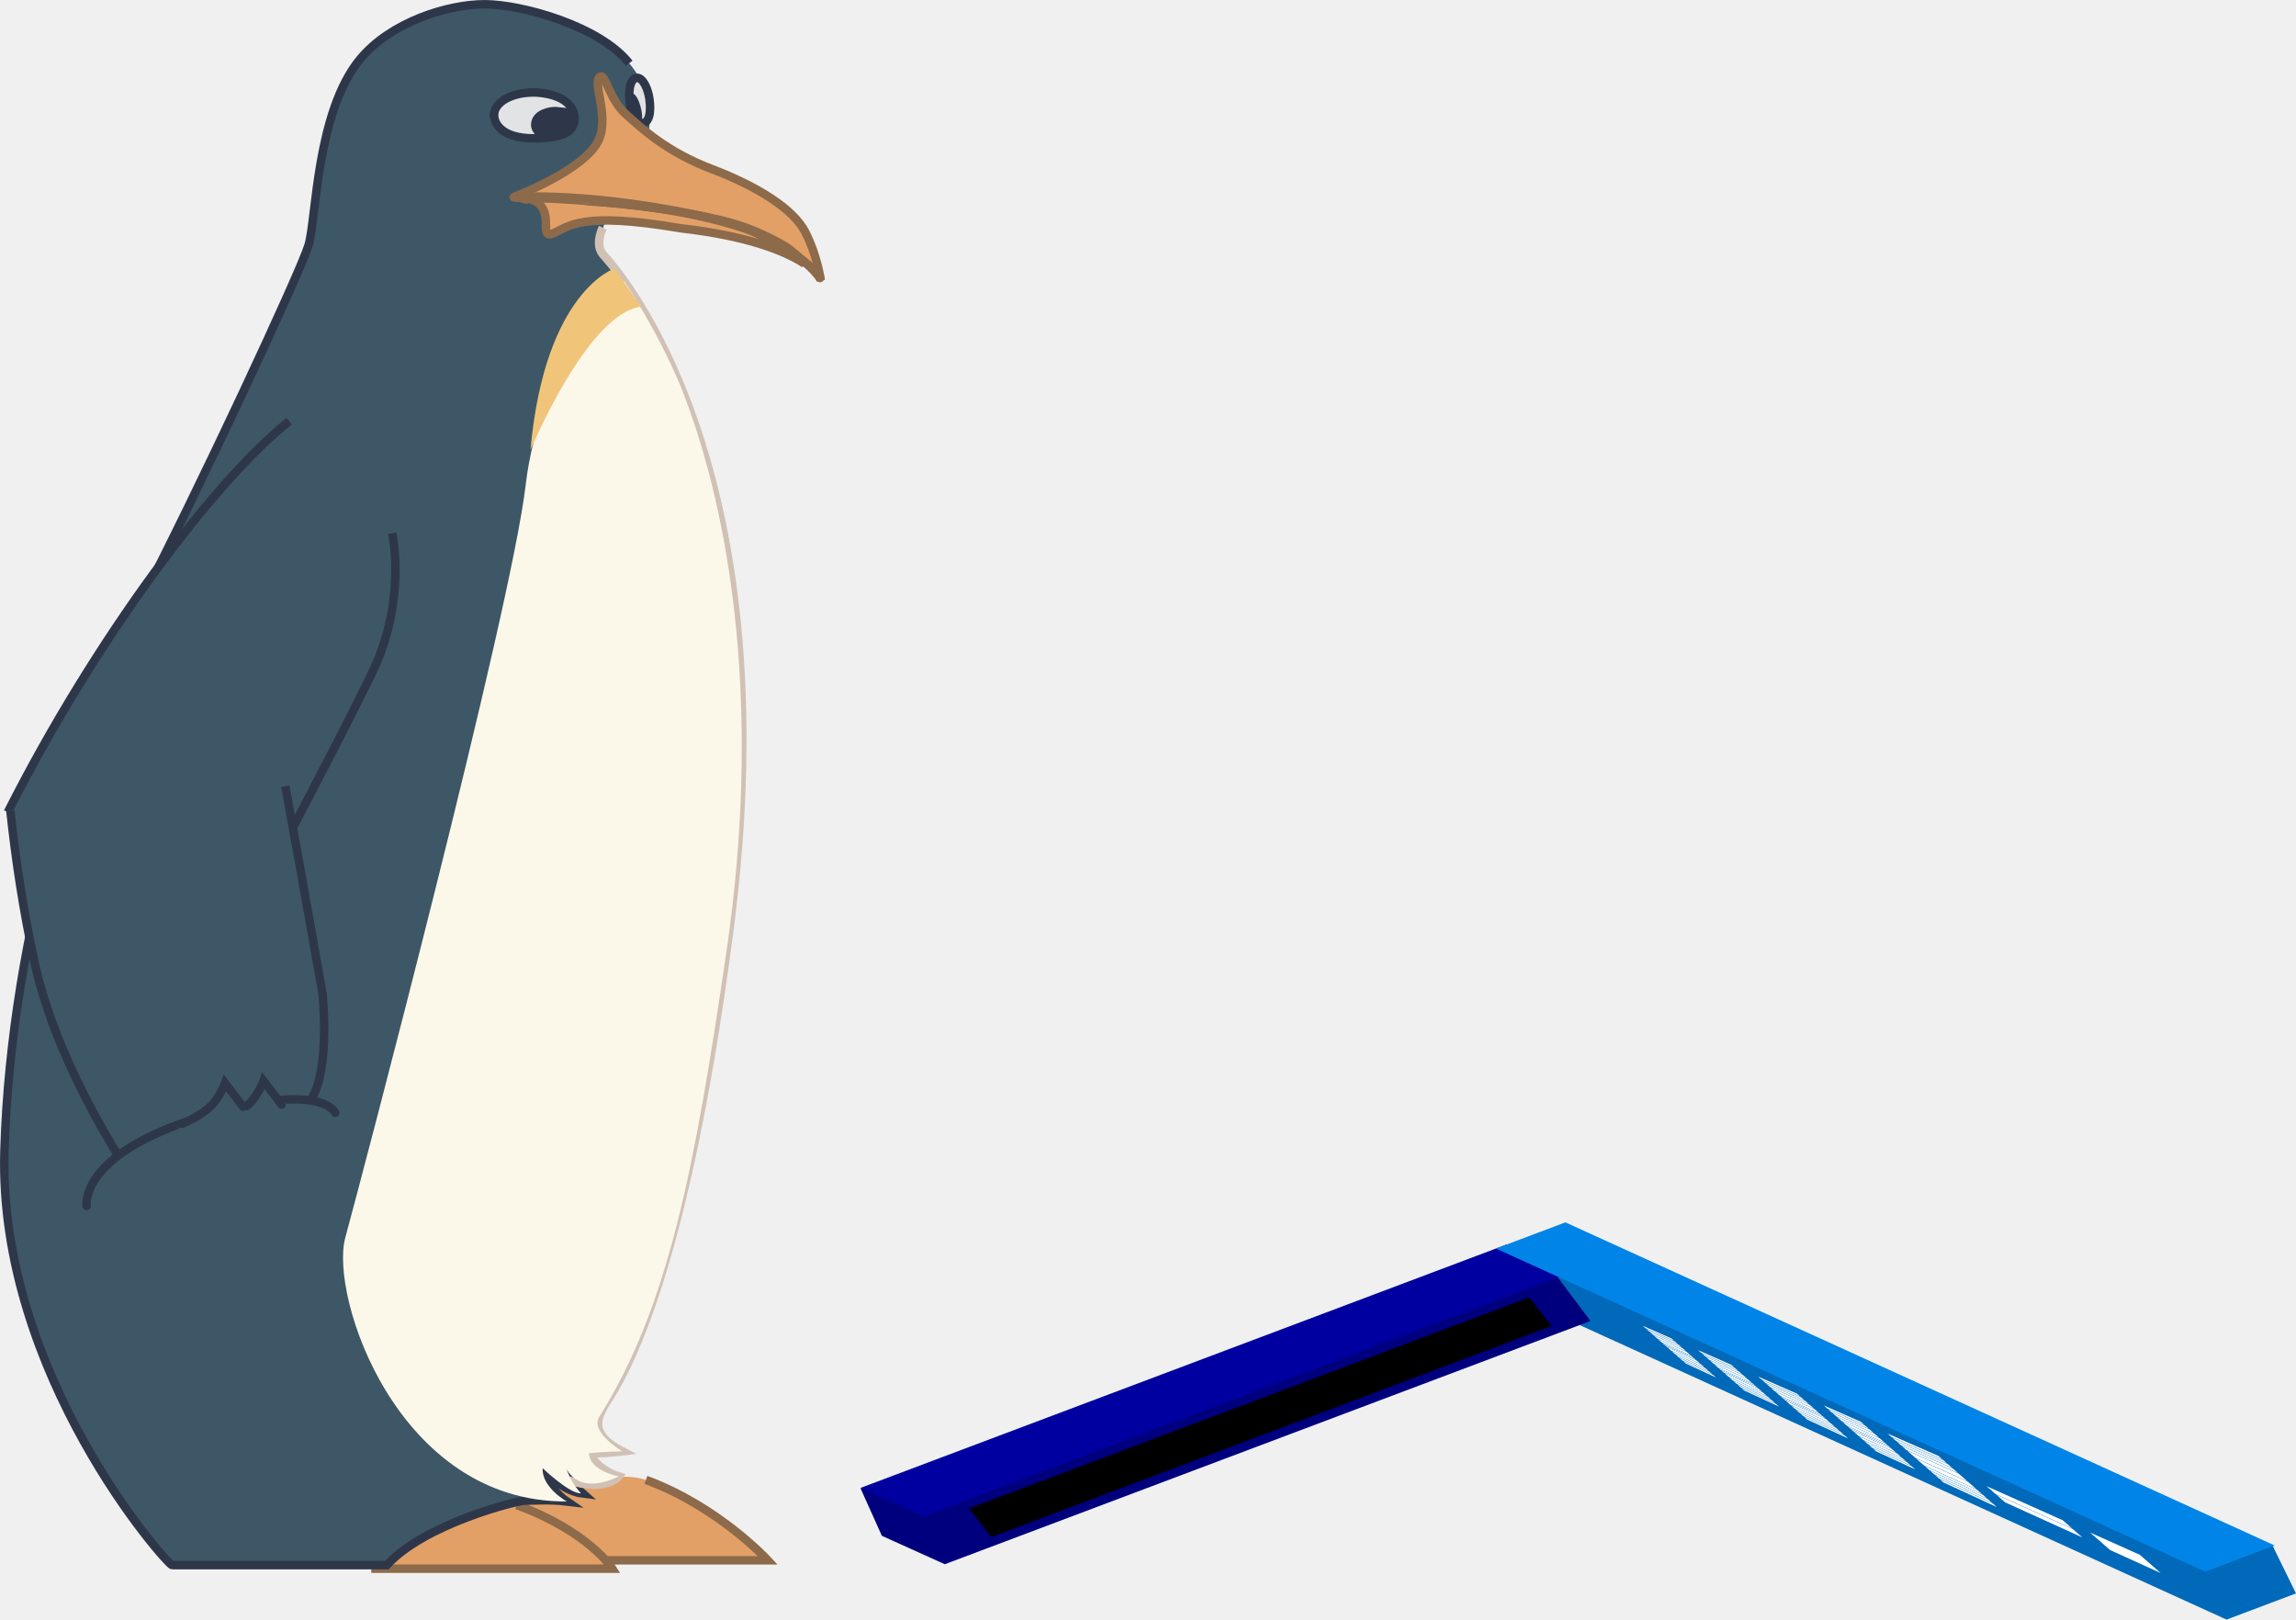
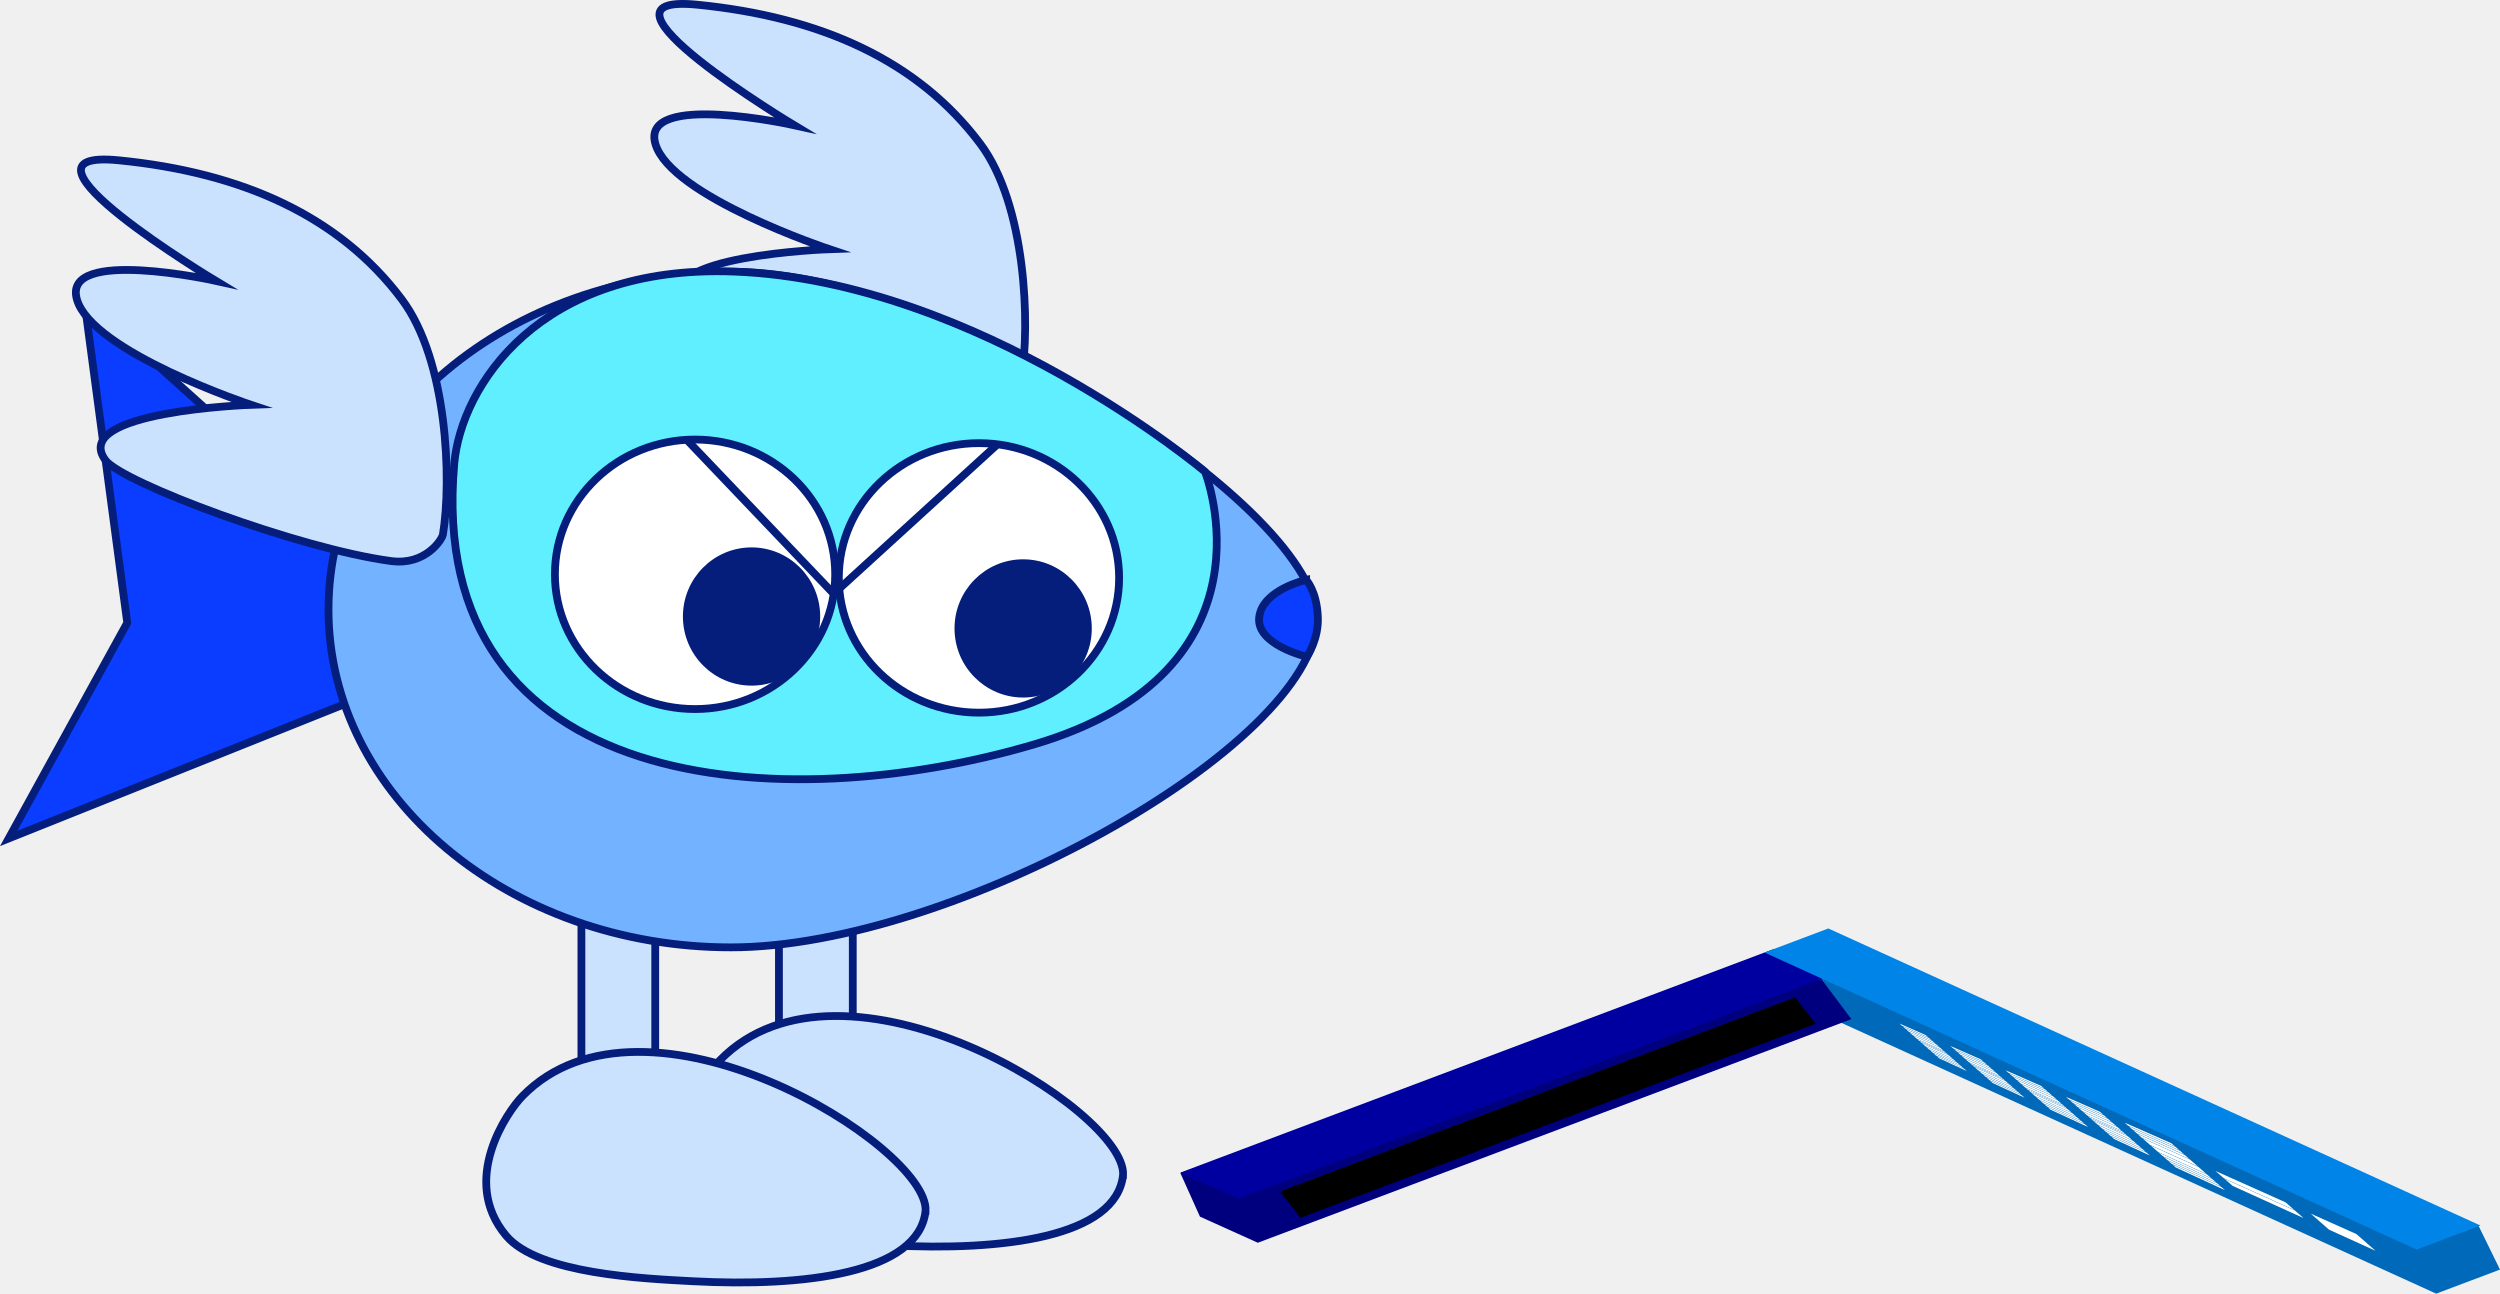
- <svg xmlns="http://www.w3.org/2000/svg" version="1.1" width="135.443" height="95.544" viewBox="0,0,135.443,95.544">
-   <g transform="translate(-218.0574,-133.6041)">
-     <g data-paper-data="{&quot;isPaintingLayer&quot;:true}" stroke-linejoin="miter" stroke-miterlimit="10" stroke-dasharray="" stroke-dashoffset="0" style="mix-blend-mode: normal">
-       <g data-paper-data="{&quot;index&quot;:null}" stroke-width="0.5" stroke-linecap="butt">
-         <path d="M243.263,225.58c3.93,-6.624 9.541,-4.651 9.541,-4.651c5.87,1.571 9.56,4.651 9.56,4.651h-19.1" fill="#e3a066" fill-rule="nonzero" stroke="none" />
-         <path d="M252.462,220.836c5.87,1.571 9.901,4.744 9.901,4.744h-19.459" fill="none" fill-rule="evenodd" stroke="#8d6a4a" />
+ <svg xmlns="http://www.w3.org/2000/svg" version="1.1" width="160.418" height="83.009" viewBox="0,0,160.418,83.009">
+   <g transform="translate(-593.0823,-146.1387)">
+     <g stroke-miterlimit="10">
+       <path d="M753.5,227.604l-4.097,1.544l-44.566,-20.29l4.097,-1.544l43.191,17.484z" fill="#0069b9" stroke="none" stroke-width="0" stroke-linecap="butt" />
+       <path d="M711.88,211.533l-38.087,14.349l-3.713,-1.675l-1.26,-2.804l40.584,-13.172z" fill="#00007e" stroke="none" stroke-width="0" stroke-linecap="butt" />
+       <path d="M710.624,208.705l-38.087,14.349l-3.713,-1.675l38.087,-14.349z" fill="#0000a1" stroke="none" stroke-width="0" stroke-linecap="butt" />
+       <path d="M752.244,224.776l-4.097,1.544l-41.843,-19.061l4.097,-1.544z" fill="#0084e7" stroke="none" stroke-width="0" stroke-linecap="butt" />
+       <path d="M709.584,211.829l-33.049,12.451l-1.32,-1.689l33.049,-12.451z" fill="#000000" stroke="none" stroke-width="0" stroke-linecap="butt" />
+       <g fill="#ffffff" stroke="none" stroke-width="1" stroke-linecap="butt">
+         <path d="M721.617,215.368l0.134,0.117l-2.007,-0.908l-0.128,-0.112z" />
+         <path d="M722.295,215.962l-2.026,-0.925l-0.218,-0.191l2.016,0.916z" />
+         <path d="M715.38,212.181l1.704,0.756l0.193,0.169l-1.712,-0.763z" />
+         <path d="M721.168,214.975l0.248,0.217l-1.995,-0.897l-0.238,-0.208z" />
+         <path d="M721.449,215.221l0.136,0.119l-2.001,-0.902l-0.13,-0.114z" />
+         <path d="M727.709,218.325l2.258,1.026l0.267,0.234l-2.269,-1.035z" />
+         <path d="M720.647,214.518l0.209,0.183l-1.975,-0.88l-0.2,-0.175z" />
+         <path d="M720.894,214.735l0.239,0.21l-1.985,-0.889l-0.23,-0.201z" />
+         <path d="M722.032,215.732l-2.016,-0.916l-0.239,-0.209l2.007,0.908z" />
+         <path d="M727.216,217.894l2.241,1.011l0.157,0.138l-2.247,-1.016z" />
+         <path d="M717.572,213.365l0.23,0.201l-1.729,-0.778l-0.221,-0.194z" />
+         <path d="M729.267,218.738l0.158,0.138l-2.241,-1.011l-0.151,-0.133z" />
+         <path d="M717.834,213.595l0.125,0.11l-1.734,-0.782l-0.12,-0.106z" />
+         <path d="M716.869,213.486l-0.202,-0.177l1.747,0.794l0.21,0.184z" />
+         <path d="M722.58,216.212l0.193,0.169l-2.043,-0.939l-0.184,-0.161z" />
+         <path d="M717.315,213.14l0.222,0.194l-1.72,-0.77l-0.213,-0.187z" />
+         <path d="M729.647,219.071l0.285,0.25l-2.258,-1.026l-0.275,-0.241z" />
+         <path d="M717.089,213.679l-0.182,-0.159l1.755,0.801l0.19,0.166z" />
+         <path d="M725.113,216.741l0.267,0.234l-2.346,-1.055l-0.256,-0.224z" />
+         <path d="M724.819,216.484l0.259,0.227l-2.334,-1.045l-0.247,-0.217z" />
+         <path d="M715.337,212.144l-0.167,-0.146l1.697,0.75l0.174,0.152z" />
+         <path d="M724.555,216.252l0.226,0.198l-2.322,-1.035l-0.216,-0.189z" />
+         <path d="M728.275,218.821l2.279,1.044l0.225,0.198l-2.288,-1.052z" />
+         <path d="M718.894,214.524l0.177,0.156l-1.77,-0.814l-0.17,-0.149z" />
+         <path d="M726.624,218.065l0.209,0.183l-2.402,-1.104l-0.199,-0.175z" />
+         <path d="M718.637,213.608l-0.18,-0.158l1.958,0.865l0.189,0.165z" />
+         <path d="M722.538,216.175l-2.035,-0.932l-0.197,-0.172l2.026,0.925z" />
+         <path d="M728.003,218.583l2.269,1.035l0.239,0.21l-2.279,-1.044z" />
+         <path d="M725.413,217.004l0.147,0.129l-2.352,-1.061l-0.14,-0.123z" />
+         <path d="M726.581,218.028l-2.392,-1.096l-0.212,-0.186l2.382,1.087z" />
+         <path d="M725.593,217.161l0.146,0.128l-2.359,-1.067l-0.139,-0.122z" />
+         <path d="M726.073,217.582l0.248,0.217l-2.382,-1.087l-0.236,-0.207z" />
+         <path d="M726.038,217.552l-2.37,-1.077l-0.256,-0.224l2.359,1.067z" />
+         <path d="M717.992,213.733l0.123,0.108l-1.739,-0.786l-0.118,-0.104z" />
+         <path d="M730.826,220.104l0.208,0.182l-2.296,-1.059l-0.199,-0.175z" />
+         <path d="M731.601,220.094l3.103,1.41l0.29,0.254l-3.118,-1.423z" />
+         <path d="M721.957,214.976l-0.184,-0.161l2.293,1.009l0.193,0.169z" />
+         <path d="M726.724,217.462l2.223,0.995l0.287,0.251l-2.234,-1.005z" />
+         <path d="M729.629,218.366l-0.214,-0.188l3.002,1.321l0.226,0.198z" />
+         <path d="M734.158,221.025l0.498,0.436l0.014,0.012l-3.103,-1.409l-0.488,-0.427z" />
+         <path d="M726.88,218.289l0.193,0.169l-2.411,-1.112l-0.184,-0.162z" />
+         <path d="M725.849,216.695l-0.199,-0.175l2.185,0.961l0.208,0.182z" />
+         <path d="M719.119,214.72l0.165,0.144l-1.777,-0.82l-0.158,-0.139z" />
+         <path d="M733.612,220.546l0.514,0.45l-3.079,-1.389l-0.49,-0.429z" />
+         <path d="M722.82,216.422l0.178,0.156l-2.051,-0.946l-0.171,-0.15z" />
+         <path d="M732.691,219.739l0.24,0.211l-3.026,-1.343l-0.228,-0.2z" />
+         <path d="M718.409,213.408l-0.17,-0.149l1.951,0.859l0.178,0.156z" />
+         <path d="M716.82,212.706l-1.697,-0.75l-0.157,-0.138l1.69,0.744z" />
+         <path d="M726.423,217.198l2.212,0.986l0.277,0.243l-2.223,-0.995z" />
+         <path d="M726.108,216.923l-0.212,-0.186l2.193,0.969l0.221,0.194z" />
+         <path d="M731.914,220.368l3.118,1.423l0.26,0.227l-3.131,-1.434z" />
+         <path d="M729.947,218.644l3.026,1.343l0.264,0.231l-3.04,-1.355z" />
+         <path d="M722.2,215.189l-0.195,-0.171l2.302,1.017l0.205,0.18z" />
+         <path d="M718.379,214.072l-1.747,-0.794l-0.014,-0.012l-0.209,-0.183l1.739,0.786z" />
+         <path d="M730.236,218.898l3.04,1.355l0.3,0.263l-3.055,-1.368z" />
+         <path d="M726.151,216.96l2.202,0.977l0.243,0.213l-2.212,-0.986z" />
+         <path d="M732.482,220.865l3.144,1.446l0.226,0.198l-3.156,-1.456z" />
+         <path d="M732.203,220.62l3.131,1.434l0.245,0.215l-3.144,-1.446z" />
+         <path d="M740.338,223.812l0.559,0.49l-4.554,-2.069c-0.005,-0.004 -0.009,-0.008 -0.014,-0.012c-0.192,-0.169 -0.363,-0.318 -0.512,-0.448z" />
+         <path d="M741.354,224.013l2.933,1.313l1.214,1.062l0.014,0.012l-2.983,-1.355z" />
+         <path d="M735.246,221.278l4.497,2.013l0.562,0.493l-4.522,-2.039c-0.247,-0.216 -0.429,-0.373 -0.538,-0.466z" />
      </g>
-       <g data-paper-data="{&quot;index&quot;:null}" stroke-width="0.5" stroke-linecap="butt">
-         <path d="M249.389,225.651c2.938,-6.624 7.02,-4.651 7.02,-4.651c4.276,1.571 6.943,4.651 6.943,4.651h-13.962" fill="#e3a066" fill-rule="nonzero" stroke="none" />
-         <path d="M256.16,220.906c4.276,1.571 7.191,4.744 7.191,4.744h-14.225" fill="none" fill-rule="evenodd" stroke="#8d6a4a" />
-       </g>
-       <g data-paper-data="{&quot;index&quot;:null}" stroke-width="0.5" stroke-linecap="butt">
-         <path d="M257.141,171.907c-1.421,5.882 -6.815,16.659 -13.334,25.156c-6.519,8.496 -19.891,14.147 -20.304,13.367c-0.413,-0.779 0.293,-1.668 1.916,-4.584c1.623,-2.916 2.266,-7.085 2.246,-9.196c-0.02,-2.111 2.233,-5.763 2.233,-5.763c0,0 13.204,-18.613 15.177,-20.935c2.54,-2.99 5.489,-3.047 5.489,-3.047" fill="#3e5766" fill-rule="nonzero" stroke="none" />
-         <path d="M257.141,171.907c-1.421,5.882 -6.815,16.659 -13.334,25.156c-6.519,8.496 -19.891,14.147 -20.304,13.367c-0.413,-0.779 0.293,-1.668 1.916,-4.584c1.623,-2.916 2.266,-7.085 2.246,-9.196c-0.02,-2.111 2.233,-5.763 2.233,-5.763c0,0 13.204,-18.613 15.177,-20.935c2.54,-2.99 5.489,-3.047 5.489,-3.047" fill="none" fill-rule="evenodd" stroke="#2e374a" />
-       </g>
-       <g data-paper-data="{&quot;index&quot;:null}" stroke-width="0.5" stroke-linecap="butt">
-         <path d="M240.223,226.146c3.221,-3.164 8.319,-3.754 8.319,-3.754c4.276,1.571 5.643,3.754 5.643,3.754h-13.962" fill="#e3a066" fill-rule="nonzero" stroke="none" />
-         <path d="M248.541,222.392c4.276,1.571 5.643,3.754 5.643,3.754h-14.225" fill="none" fill-rule="evenodd" stroke="#8d6a4a" />
-       </g>
-       <path d="M255.171,137.335c0.22,0.259 0.405,0.521 0.559,0.786c0.066,0.298 0.196,0.57 0.376,0.802c1.231,3.416 -1.973,6.892 -1.973,6.892c0,0 -1.572,2.816 0.187,3.625c-0.725,13.473 -2.933,41.428 -2.959,41.898c-0.038,0.675 -0.057,28.183 0.06,28.711c0.195,0.874 1.02,1.667 1.02,1.667c-1.354,-0.169 -2.371,-1.498 -2.371,-1.498c0.27,1.181 1.423,1.962 1.423,1.962c-1.021,-0.124 -2.054,-0.046 -2.516,-0.043c-0.42,0.002 -5.865,1.35 -8.099,3.797h-12.672c-0.252,0 -10.285,-11.222 -9.884,-24.47c0.401,-13.248 4.733,-26.011 7.818,-31.929c3.582,-6.873 9.657,-19.915 10.121,-21.465c0.464,-1.55 0.451,-7.855 3.049,-10.988c1.805,-2.177 5.158,-3.227 7.341,-3.227c2.182,0 6.719,1.354 8.523,3.481z" data-paper-data="{&quot;index&quot;:null}" fill="#3e5766" fill-rule="nonzero" stroke="none" stroke-width="0.5" stroke-linecap="butt" />
-       <path d="M250.138,145.426c0,0 -0.456,-0.667 0.03,-1.085c0.641,-0.551 3.48,-1.933 3.48,-1.933c0,0 2.352,0.416 3.568,0.809c1.204,0.39 3.691,1.54 3.691,1.54l3.959,3.849c0,0 -3.39,-1.445 -5.988,-2.006c-2.264,-0.489 -8.739,-1.174 -8.739,-1.174z" fill="#d2945d" fill-rule="nonzero" stroke="none" stroke-width="NaN" stroke-linecap="butt" />
-       <path d="M251.421,220.049c0.139,0.888 1.019,1.667 1.019,1.667c-1.354,-0.169 -2.371,-1.498 -2.371,-1.498c0.27,1.181 1.423,1.962 1.423,1.962c-1.021,-0.124 -2.054,-0.046 -2.515,-0.043c-0.42,0.002 -5.866,1.35 -8.1,3.797h-12.672c-0.252,0 -10.286,-11.222 -9.885,-24.47c0.402,-13.248 4.733,-26.011 7.818,-31.929c3.583,-6.873 9.657,-19.915 10.121,-21.465c0.464,-1.55 0.451,-7.855 3.049,-10.988c1.805,-2.177 5.159,-3.227 7.341,-3.227c2.182,0 6.8,1.287 8.524,3.481" data-paper-data="{&quot;index&quot;:null}" fill="none" fill-rule="evenodd" stroke="#2e374a" stroke-width="0.5" stroke-linecap="butt" />
-       <g data-paper-data="{&quot;index&quot;:null}" stroke-width="0.5" stroke-linecap="butt">
-         <path d="M253.614,147.038c0,0 -0.508,0.993 0.037,1.603c0.678,0.759 11.03,12.037 7.441,39.743c-2.941,22.698 -6.962,27.307 -7.438,28.24c-0.317,0.621 -0.861,1.588 1.107,2.6c0,0 -1.258,0.156 -1.959,0.103c0,0 0.422,0.951 1.751,1.374c0,0 -0.722,0.914 -2.95,0.239" fill="none" fill-rule="evenodd" stroke="#d1c1b5" />
-         <g fill-rule="nonzero" stroke="none">
-           <path d="M254.864,150.172c0,0 1.951,2.863 3.367,6.275c3.091,7.805 4.712,19.386 2.687,33.247c-1.868,12.784 -3.416,20.988 -7.513,27.495c-0.562,0.892 1.357,2.037 1.357,2.037c-0.839,0 -1.959,0.103 -1.959,0.103c0.025,1.055 1.751,1.374 1.751,1.374c-2.479,1.182 -3.099,-0.494 -3.099,-0.494c0.344,0.981 0.878,1.489 0.878,1.489c-0.674,0.042 -2.264,-1.48 -2.264,-1.48c-0.063,1.139 1.423,1.962 1.423,1.962c-9.98,0.065 -14.013,-12.109 -13.065,-15.568c0.948,-3.459 9.776,-36.959 10.638,-44.384c0.861,-7.426 5.801,-12.056 5.801,-12.056" fill="#fbf8ea" />
-           <path d="M249.351,160.124c0.857,-9.372 4.968,-10.684 4.968,-10.684l1.547,2.259c-3.2,0.412 -6.526,8.538 -6.515,8.425" fill="#f0c579" />
+       <path d="M655.98,155.359c2.947,3.925 3.211,11.617 2.642,15.089c-0.054,0.332 -1.128,2 -3.32,1.708c-5.916,-0.787 -17.282,-5.039 -18.342,-6.481c-2.31,-3.145 9.348,-3.546 9.348,-3.546c0,0 -10.217,-3.392 -11.175,-6.77c-0.959,-3.378 8.919,-1.182 8.919,-1.182c0,0 -14.194,-8.526 -6.232,-7.737c7.962,0.789 14.169,3.605 18.16,8.919z" fill="#cbe2ff" stroke="#051d7b" stroke-width="0.5" stroke-linecap="round" />
+       <path d="M616.698,190.716l-23.06,9.224l7.61,-13.836l-2.767,-20.754l18.448,16.603z" fill="#0a3dff" stroke="#051d7b" stroke-width="0.5" stroke-linecap="round" />
+       <g fill="#cbe2ff" stroke="#051d7b" stroke-width="0.5" stroke-linecap="butt">
+         <path d="M643.065,215.932v-17.027h4.737v17.027z" />
+         <g>
+           <path d="M665.148,221.523c-0.422,4.024 -7.799,4.907 -14.959,4.523c-3.132,-0.168 -9.886,-0.459 -11.955,-2.919c-2.994,-3.558 0.085,-7.972 1.038,-8.95c7.865,-8.074 26.046,3.18 25.877,7.346z" />
        </g>
      </g>
-       <path d="M256.323,139.192c0.121,0.576 0.151,1.506 -0.311,1.624c-0.541,0.139 -0.693,-0.525 -0.779,-0.99c-0.071,-0.384 -0.171,-1.372 0.275,-1.647c0.345,-0.153 0.68,0.372 0.815,1.013" fill="#e2e3e4" fill-rule="nonzero" stroke="none" stroke-width="1" stroke-linecap="butt" />
-       <path d="M255.914,140.83c-0.019,0.051 -0.218,0.01 -0.218,0.01c0,0 -0.272,-0.156 -0.426,-0.593c-0.153,-0.437 -0.072,-0.877 -0.072,-0.877c0,0 0.015,-0.228 0.093,-0.267c0.078,-0.039 0.335,0.062 0.529,0.704c0.195,0.644 0.092,1.022 0.092,1.022" fill="#2e374a" fill-rule="nonzero" stroke="none" stroke-width="1" stroke-linecap="butt" />
-       <path d="M256.019,140.858c-0.541,0.139 -0.693,-0.525 -0.779,-0.99c-0.071,-0.384 -0.171,-1.372 0.275,-1.647c0.345,-0.153 0.68,0.372 0.815,1.013c0.121,0.576 0.151,1.506 -0.311,1.624z" fill="none" fill-rule="evenodd" stroke="#2e374a" stroke-width="0.5" stroke-linecap="butt" />
-       <path d="M247.217,140.215c0.102,-0.66 1.077,-1.257 2.544,-1.194c1.947,0.157 2.215,1.147 2.194,1.539c-0.026,0.476 -0.181,1.163 -2.415,1.163c-1.909,0 -2.414,-0.915 -2.322,-1.508" fill="#e2e3e4" fill-rule="nonzero" stroke="none" stroke-width="1" stroke-linecap="butt" />
-       <path d="M249.977,141.814c0,0 -0.75,-0.369 -0.566,-1.072c0.185,-0.7 1.108,-0.855 1.453,-0.83c0.344,0.024 0.743,0.083 0.743,0.083c0,0 0.592,0.611 0.384,1.092c-0.207,0.481 -1.143,0.695 -1.143,0.695c0,0 -0.75,0.082 -0.871,0.032" fill="#2e374a" fill-rule="nonzero" stroke="none" stroke-width="1" stroke-linecap="butt" />
-       <path d="M247.215,140.258c0.102,-0.66 1.077,-1.257 2.544,-1.194c1.947,0.157 2.215,1.147 2.194,1.539c-0.026,0.476 -0.181,1.163 -2.415,1.163c-1.909,0 -2.414,-0.915 -2.322,-1.508z" fill="none" fill-rule="evenodd" stroke="#2e374a" stroke-width="0.5" stroke-linecap="butt" />
-       <path d="M256.781,143.398c0,0 2.898,0.24 4.676,1.772c1.4,1.206 3.973,3.919 3.973,3.919" data-paper-data="{&quot;index&quot;:null}" fill="none" fill-rule="nonzero" stroke="#8d6a4a" stroke-width="0.5" stroke-linecap="round" />
-       <g data-paper-data="{&quot;index&quot;:null}" stroke-width="0.5" stroke-linecap="butt">
-         <path d="M250.66,147.384c-0.945,0.406 0.419,-1.766 -1.642,-2.111c1.459,0.037 2.904,0.128 4.348,0.135c0.15,0.001 0.343,-0.017 0.554,-0.041c0.086,0.005 0.172,0.003 0.256,-0.005c0.36,0.003 0.729,-0.023 1.107,0.055c0.305,0.063 3.169,0.601 4.057,0.86c1.835,0.536 4.098,1.06 5.647,2.417c0.164,0.143 0.336,0.292 0.506,0.449c-1.18,-0.753 -3.346,-1.624 -7.282,-2.073c-5.925,-1.008 -6.56,-0.113 -7.552,0.314z" fill="#e3a066" fill-rule="nonzero" stroke="none" />
-         <path d="M251.412,145.403c0.155,-0.007 0.332,-0.015 0.528,-0.025c0.476,0.015 0.951,0.027 1.426,0.029c0.05,0 0.106,-0.002 0.165,-0.005c1.278,0.1 2.868,0.271 4.495,0.563c0.541,0.116 1.029,0.227 1.314,0.311c1.835,0.536 4.098,1.06 5.647,2.417c0.087,0.077 0.177,0.155 0.268,0.235c-0.27,-0.162 -0.575,-0.332 -0.9,-0.538c-0.343,-0.194 -0.723,-0.384 -1.134,-0.567c-0.414,-0.175 -0.854,-0.349 -1.317,-0.505c-0.927,-0.313 -1.936,-0.575 -2.955,-0.789c-2.038,-0.429 -4.111,-0.652 -5.665,-0.767c-0.39,-0.011 -0.745,-0.061 -1.06,-0.111c-0.315,-0.041 -0.591,-0.075 -0.817,-0.104c-0.227,-0.027 -0.406,-0.048 -0.528,-0.062c-0.12,-0.014 -0.187,-0.015 -0.187,-0.015z" fill="#8d6a4a" fill-rule="nonzero" stroke="none" />
-         <path d="M259.477,146.302c3.508,0.635 6.016,2.841 6.016,2.841c-1.18,-0.753 -3.346,-1.624 -7.282,-2.073c-5.925,-1.008 -6.56,-0.113 -7.552,0.314c-0.945,0.406 0.419,-1.766 -1.642,-2.111c0,0 4.954,0.032 10.459,1.029z" fill="none" fill-rule="evenodd" stroke="#8d6a4a" />
+       <g fill="#cbe2ff" stroke="#051d7b" stroke-width="0.5" stroke-linecap="butt">
+         <path d="M630.39,218.237v-17.027h4.737v17.027z" />
+         <g>
+           <path d="M652.474,223.828c-0.422,4.024 -7.799,4.907 -14.959,4.523c-3.132,-0.168 -9.886,-0.459 -11.955,-2.919c-2.994,-3.558 0.085,-7.972 1.038,-8.95c7.865,-8.074 26.046,3.18 25.877,7.346z" />
+         </g>
      </g>
-       <g data-paper-data="{&quot;index&quot;:null}" stroke-width="0.5">
-         <path d="M251.167,143.887c0.786,-0.537 2.241,-2.097 2.241,-2.097c0.582,-1.423 -0.433,-3.343 0.047,-3.66c0.32,-0.212 0.538,1.32 1.495,2.182c1.024,0.923 2.451,2.254 5.097,3.262c2.646,1.008 4.812,2.333 5.525,3.738c0.713,1.406 0.904,2.83 0.904,2.83c0,0 -0.158,-0.546 -1.126,-1.204c-0.378,-0.394 -0.905,-0.717 -1.484,-0.986c-0.562,-0.46 -1.568,-0.722 -2.103,-0.944c-2.037,-0.844 -4.306,-1.002 -6.476,-1.434c-0.131,-0.026 -0.268,-0.031 -0.406,-0.027c-0.223,-0.046 -0.457,-0.012 -0.692,0.038c-0.112,-0 -0.222,-0.008 -0.328,-0.03l-0.006,-0.007c-0.085,0.003 -0.189,0.01 -0.307,0.022c-0.271,-0.047 -0.544,-0.026 -0.803,0.052c-1.37,-0.26 -2.32,-0.346 -3.617,-0.246c-0.198,-0.074 -0.447,-0.123 -0.76,-0.137c0,0 1.916,-0.747 2.799,-1.35z" fill="#e3a066" fill-rule="nonzero" stroke="none" stroke-linecap="butt" />
-         <path d="M265.174,148.769c-0.358,-0.319 -0.814,-0.588 -1.308,-0.816c-0.562,-0.46 -1.568,-0.722 -2.103,-0.944c-2.037,-0.844 -4.306,-1.002 -6.476,-1.434c-0.131,-0.026 -0.268,-0.031 -0.406,-0.027c-0.223,-0.046 -0.457,-0.012 -0.692,0.038c-0.112,-0 -0.222,-0.008 -0.328,-0.03l-0.006,-0.007c-0.085,0.003 -0.189,0.01 -0.307,0.022c-0.271,-0.047 -0.544,-0.026 -0.803,0.052c-0.65,-0.123 -1.205,-0.208 -1.748,-0.251l0.117,-0.013c0.232,-0.014 0.515,-0.032 0.839,-0.052c0.162,-0.008 0.335,-0.016 0.516,-0.024c0.182,-0.006 0.369,0.021 0.566,0.027c1.577,0.089 3.673,0.274 5.731,0.667c1.029,0.195 2.048,0.441 2.983,0.739c0.468,0.149 0.913,0.316 1.331,0.486c0.415,0.178 0.8,0.365 1.147,0.557c0.167,0.107 0.342,0.185 0.487,0.297c0.141,0.117 0.275,0.229 0.4,0.333c0.238,0.228 0.443,0.426 0.59,0.615c0.159,0.174 0.253,0.341 0.324,0.447c0.069,0.107 0.106,0.164 0.106,0.164c0,0 -0.046,-0.048 -0.133,-0.138c-0.086,-0.09 -0.208,-0.225 -0.387,-0.367c-0.119,-0.111 -0.27,-0.221 -0.44,-0.339z" fill="#8d6a4a" fill-rule="nonzero" stroke="none" stroke-linecap="butt" />
-         <path d="M249.127,145.375c-0.198,-0.074 -0.447,-0.123 -0.76,-0.137c-0.089,-0.004 4.279,-1.586 5.04,-3.447c0.582,-1.423 -0.433,-3.343 0.047,-3.66c0.32,-0.212 0.538,1.32 1.495,2.182c1.024,0.923 2.451,2.254 5.097,3.262c2.646,1.008 4.812,2.333 5.525,3.738c0.713,1.406 0.904,2.83 0.904,2.83c0,0 -0.158,-0.546 -1.126,-1.204" fill="none" fill-rule="evenodd" stroke="#8d6a4a" stroke-linecap="butt" />
-         <path d="M249.127,145.375c-0.198,-0.074 -0.447,-0.123 -0.76,-0.137c0,0 4.589,-0.397 12.155,1.341c4.167,0.957 5.91,3.428 5.91,3.428" fill="none" fill-rule="nonzero" stroke="#8d6a4a" stroke-linecap="round" />
+       <path d="M639.988,163.576c14.264,0 37.78,15.248 37.588,22.368c-0.218,8.052 -23.324,20.984 -37.588,20.984c-14.264,0 -25.827,-9.705 -25.827,-21.676c0,-11.971 11.563,-21.676 25.827,-21.676z" fill="#73b2ff" stroke="#051d7b" stroke-width="0.5" stroke-linecap="butt" />
+       <path d="M676.893,183.349c0,0 0.682,0.705 0.751,2.372c0.068,1.434 -0.702,2.561 -0.702,2.561c0,0 -3.267,-0.765 -3.061,-2.537c0.206,-1.771 3.012,-2.397 3.012,-2.397z" fill="#0a3dff" stroke="#051d7b" stroke-width="0.5" stroke-linecap="round" />
+       <path d="M618.862,165.344c2.947,3.925 3.211,11.617 2.642,15.089c-0.054,0.332 -1.128,2 -3.32,1.708c-5.916,-0.787 -17.282,-5.039 -18.342,-6.481c-2.31,-3.145 9.348,-3.546 9.348,-3.546c0,0 -10.217,-3.392 -11.175,-6.77c-0.959,-3.378 8.919,-1.182 8.919,-1.182c0,0 -14.194,-8.526 -6.232,-7.737c7.962,0.789 14.169,3.605 18.16,8.919z" fill="#cbe2ff" stroke="#051d7b" stroke-width="0.5" stroke-linecap="round" />
+       <path d="M670.405,176.408c0,0 5.044,12.769 -10.97,17.498c-16.014,4.729 -39.106,3.36 -37.203,-18.025c0.439,-4.935 5.429,-12.806 17.987,-12.315c15.675,0.613 30.186,12.842 30.186,12.842z" fill="#5fefff" stroke="#051d7b" stroke-width="0.5" stroke-linecap="round" />
+       <g stroke="#051d7b" stroke-width="0.5" stroke-linecap="butt">
+         <g>
+           <path d="M655.9,174.574c4.967,0 8.993,3.872 8.993,8.647c0,4.776 -4.026,8.647 -8.993,8.647c-4.967,0 -8.993,-3.872 -8.993,-8.647c0,-4.776 4.026,-8.647 8.993,-8.647z" fill="#ffffff" />
+           <path d="M658.735,182.278c2.294,0 4.154,1.873 4.154,4.185c0,2.311 -1.86,4.185 -4.154,4.185c-2.294,0 -4.154,-1.873 -4.154,-4.185c0,-2.311 1.86,-4.185 4.154,-4.185z" fill="#051d7b" />
+         </g>
+         <g>
+           <path d="M637.682,174.343c4.967,0 8.993,3.872 8.993,8.647c0,4.776 -4.026,8.647 -8.993,8.647c-4.967,0 -8.993,-3.872 -8.993,-8.647c0,-4.776 4.026,-8.647 8.993,-8.647z" fill="#ffffff" />
+           <path d="M641.307,181.514c2.294,0 4.154,1.873 4.154,4.185c0,2.311 -1.86,4.185 -4.154,4.185c-2.294,0 -4.154,-1.873 -4.154,-4.185c0,-2.311 1.86,-4.185 4.154,-4.185z" fill="#051d7b" />
+         </g>
      </g>
-       <path d="M353.5,227.604l-4.097,1.544l-44.566,-20.29l4.097,-1.544l43.191,17.484z" fill="#0069b9" fill-rule="nonzero" stroke="none" stroke-width="0" stroke-linecap="butt" />
-       <path d="M311.88,211.533l-38.087,14.349l-3.713,-1.675l-1.26,-2.804l40.584,-13.172z" fill="#00007e" fill-rule="nonzero" stroke="none" stroke-width="0" stroke-linecap="butt" />
-       <path d="M310.624,208.705l-38.087,14.349l-3.713,-1.675l38.087,-14.349z" fill="#0000a1" fill-rule="nonzero" stroke="none" stroke-width="0" stroke-linecap="butt" />
-       <path d="M352.244,224.776l-4.097,1.544l-41.843,-19.061l4.097,-1.544z" fill="#0084e7" fill-rule="nonzero" stroke="none" stroke-width="0" stroke-linecap="butt" />
-       <path d="M309.584,211.829l-33.049,12.451l-1.32,-1.689l33.049,-12.451z" fill="#000000" fill-rule="nonzero" stroke="none" stroke-width="0" stroke-linecap="butt" />
-       <g fill="#ffffff" fill-rule="nonzero" stroke="none" stroke-width="1" stroke-linecap="butt">
-         <path d="M321.617,215.368l0.134,0.117l-2.007,-0.908l-0.128,-0.112z" />
-         <path d="M322.295,215.962l-2.026,-0.925l-0.218,-0.191l2.016,0.916z" />
-         <path d="M315.38,212.181l1.704,0.756l0.193,0.169l-1.712,-0.763z" />
-         <path d="M321.168,214.975l0.248,0.217l-1.995,-0.897l-0.238,-0.208z" />
-         <path d="M321.449,215.221l0.136,0.119l-2.001,-0.902l-0.13,-0.114z" />
-         <path d="M327.709,218.325l2.258,1.026l0.267,0.234l-2.269,-1.035z" />
-         <path d="M320.647,214.518l0.209,0.183l-1.975,-0.88l-0.2,-0.175z" />
-         <path d="M320.894,214.735l0.239,0.21l-1.985,-0.889l-0.23,-0.201z" />
-         <path d="M322.032,215.732l-2.016,-0.916l-0.239,-0.209l2.007,0.908z" />
-         <path d="M327.216,217.894l2.241,1.011l0.157,0.138l-2.247,-1.016z" />
-         <path d="M317.572,213.365l0.23,0.201l-1.729,-0.778l-0.221,-0.194z" />
-         <path d="M329.267,218.738l0.158,0.138l-2.241,-1.011l-0.151,-0.133z" />
-         <path d="M317.834,213.595l0.125,0.11l-1.734,-0.782l-0.12,-0.106z" />
-         <path d="M316.869,213.486l-0.202,-0.177l1.747,0.794l0.21,0.184z" />
-         <path d="M322.58,216.212l0.193,0.169l-2.043,-0.939l-0.184,-0.161z" />
-         <path d="M317.315,213.14l0.222,0.194l-1.72,-0.77l-0.213,-0.187z" />
-         <path d="M329.647,219.071l0.285,0.25l-2.258,-1.026l-0.275,-0.241z" />
-         <path d="M317.089,213.679l-0.182,-0.159l1.755,0.801l0.19,0.166z" />
-         <path d="M325.113,216.741l0.267,0.234l-2.346,-1.055l-0.256,-0.224z" />
-         <path d="M324.819,216.484l0.259,0.227l-2.334,-1.045l-0.247,-0.217z" />
-         <path d="M315.337,212.144l-0.167,-0.146l1.697,0.75l0.174,0.152z" />
-         <path d="M324.555,216.252l0.226,0.198l-2.322,-1.035l-0.216,-0.189z" />
-         <path d="M328.275,218.821l2.279,1.044l0.225,0.198l-2.288,-1.052z" />
-         <path d="M318.894,214.524l0.177,0.156l-1.77,-0.814l-0.17,-0.149z" />
-         <path d="M326.624,218.065l0.209,0.183l-2.402,-1.104l-0.199,-0.175z" />
-         <path d="M318.637,213.608l-0.18,-0.158l1.958,0.865l0.189,0.165z" />
-         <path d="M322.538,216.175l-2.035,-0.932l-0.197,-0.172l2.026,0.925z" />
-         <path d="M328.003,218.583l2.269,1.035l0.239,0.21l-2.279,-1.044z" />
-         <path d="M325.413,217.004l0.147,0.129l-2.352,-1.061l-0.14,-0.123z" />
-         <path d="M326.581,218.027l-2.392,-1.096l-0.212,-0.186l2.382,1.087z" />
-         <path d="M325.593,217.161l0.146,0.128l-2.359,-1.067l-0.139,-0.122z" />
-         <path d="M326.073,217.582l0.248,0.217l-2.382,-1.087l-0.236,-0.207z" />
-         <path d="M326.038,217.552l-2.37,-1.077l-0.256,-0.224l2.359,1.067z" />
-         <path d="M317.992,213.733l0.123,0.108l-1.739,-0.786l-0.118,-0.104z" />
-         <path d="M330.826,220.104l0.208,0.182l-2.296,-1.059l-0.199,-0.175z" />
-         <path d="M331.601,220.094l3.103,1.41l0.29,0.254l-3.118,-1.423z" />
-         <path d="M321.957,214.976l-0.184,-0.161l2.293,1.009l0.193,0.169z" />
-         <path d="M326.724,217.462l2.223,0.995l0.287,0.251l-2.234,-1.005z" />
-         <path d="M329.629,218.366l-0.214,-0.188l3.002,1.321l0.226,0.198z" />
-         <path d="M334.158,221.025l0.498,0.436l0.014,0.012l-3.103,-1.409l-0.488,-0.427z" />
-         <path d="M326.88,218.289l0.193,0.169l-2.411,-1.112l-0.184,-0.162z" />
-         <path d="M325.849,216.695l-0.199,-0.175l2.185,0.961l0.208,0.182z" />
-         <path d="M319.119,214.72l0.165,0.144l-1.777,-0.82l-0.158,-0.139z" />
-         <path d="M333.612,220.546l0.514,0.45l-3.079,-1.389l-0.49,-0.429z" />
-         <path d="M322.82,216.422l0.178,0.156l-2.051,-0.946l-0.171,-0.15z" />
-         <path d="M332.69,219.739l0.24,0.211l-3.026,-1.343l-0.228,-0.2z" />
-         <path d="M318.409,213.408l-0.17,-0.149l1.951,0.859l0.178,0.156z" />
-         <path d="M316.82,212.706l-1.697,-0.75l-0.157,-0.138l1.69,0.744z" />
-         <path d="M326.423,217.198l2.212,0.986l0.277,0.243l-2.223,-0.995z" />
-         <path d="M326.108,216.922l-0.212,-0.186l2.193,0.969l0.221,0.194z" />
-         <path d="M331.914,220.368l3.118,1.423l0.26,0.227l-3.131,-1.434z" />
-         <path d="M329.947,218.644l3.026,1.343l0.264,0.231l-3.04,-1.355z" />
-         <path d="M322.2,215.189l-0.195,-0.171l2.302,1.017l0.205,0.18z" />
-         <path d="M318.379,214.072l-1.747,-0.794l-0.014,-0.012l-0.209,-0.183l1.739,0.786z" />
-         <path d="M330.236,218.897l3.04,1.355l0.3,0.263l-3.055,-1.368z" />
-         <path d="M326.151,216.96l2.202,0.977l0.243,0.213l-2.212,-0.986z" />
-         <path d="M332.482,220.865l3.144,1.446l0.226,0.198l-3.156,-1.456z" />
-         <path d="M332.203,220.62l3.131,1.434l0.245,0.215l-3.144,-1.446z" />
-         <path d="M340.338,223.812l0.559,0.49l-4.554,-2.069c-0.005,-0.004 -0.009,-0.008 -0.014,-0.012c-0.192,-0.169 -0.363,-0.318 -0.512,-0.448z" />
-         <path d="M341.354,224.013l2.933,1.313l1.214,1.062l0.014,0.012l-2.983,-1.355z" />
-         <path d="M335.246,221.278l4.497,2.013l0.562,0.493l-4.522,-2.039c-0.247,-0.216 -0.429,-0.373 -0.538,-0.466z" />
-       </g>
-       <g data-paper-data="{&quot;index&quot;:null}" stroke-width="0.5" stroke-linecap="butt">
-         <path d="M241.198,165.059c0,0 0.806,3.662 -0.953,7.711c-0.921,2.121 -6.547,12.81 -10.114,19.547c-0.342,-0.233 -0.679,-0.472 -1.011,-0.721c-2.253,-1.689 -4.419,-3.511 -6.588,-5.326c-0.735,-0.615 -2.285,-3.009 -4.012,-4.755c5.167,-10.233 12.253,-19.636 16.599,-23.063z" fill="#3e5766" fill-rule="nonzero" stroke="none" />
-         <path d="M241.198,165.059c0,0 0.806,3.662 -0.953,7.711c-0.921,2.121 -6.547,12.81 -10.114,19.547" fill="none" fill-rule="evenodd" stroke="#2e374a" />
-         <path d="M218.518,181.516c5.167,-10.233 12.253,-19.636 16.599,-23.063" fill="none" fill-rule="evenodd" stroke="#2e374a" />
-       </g>
-       <g data-paper-data="{&quot;index&quot;:null}" stroke-width="0.5" stroke-linecap="butt">
-         <path d="M237.085,192.232c0,0 0.452,4.314 -0.613,6.122c-1.065,1.808 -2.482,5.733 -2.298,9.086c0.183,3.353 0.452,4.484 -0.348,4.942c-0.8,0.457 -11.407,-11.338 -13.737,-22.035c-0.637,-2.925 -1.106,-5.954 -1.42,-8.929c5.412,-0.43 10.82,-0.855 16.222,-1.427c1.14,6.254 2.194,12.242 2.194,12.242z" fill="#3e5766" fill-rule="nonzero" stroke="none" />
-         <path d="M234.891,179.989c1.14,6.254 2.194,12.242 2.194,12.242c0,0 0.452,4.314 -0.613,6.122c-1.065,1.808 -2.482,5.733 -2.298,9.086c0.183,3.353 0.452,4.484 -0.348,4.942c-0.8,0.457 -11.407,-11.338 -13.737,-22.035c-0.637,-2.925 -1.106,-5.954 -1.42,-8.929" fill="none" fill-rule="evenodd" stroke="#2e374a" />
-       </g>
-       <path d="M238.333,201.333c0,3.82 -1.99,13.25 -6.5,13.25c-4.51,0 -10,-3.763 -10,-7.583c0,-3.82 6.33,-7.834 10.833,-8.083c6.01,-0.333 5.667,-1.403 5.667,2.417z" fill="#3e5766" fill-rule="nonzero" stroke="none" stroke-width="0" stroke-linecap="butt" />
-       <path d="M223.167,204.75c0,0 -0.497,-3.029 6.701,-5.242c7.156,-2.2 7.966,-0.258 7.966,-0.258" fill="none" fill-rule="nonzero" stroke="#2e374a" stroke-width="0.5" stroke-linecap="round" />
-       <path d="M228.367,200.414l3.027,-2.911l2.772,2.883l-3.027,2.911z" fill="#3e5766" fill-rule="nonzero" stroke="none" stroke-width="0" stroke-linecap="butt" />
-       <path d="M230.633,200.281l3.027,-2.911l2.772,2.883l-3.027,2.911z" fill="#3e5766" fill-rule="nonzero" stroke="none" stroke-width="0" stroke-linecap="butt" />
-       <path d="M228.8,199.9c0,0 1.091,-0.447 1.719,-1.07c0.521,-0.517 0.815,-1.33 0.815,-1.33l1.067,1.4" fill="none" fill-rule="nonzero" stroke="#2e374a" stroke-width="0.5" stroke-linecap="round" />
-       <path d="M232.604,198.861c0.063,-0.053 0.124,-0.108 0.181,-0.165c0.521,-0.517 0.815,-1.33 0.815,-1.33l1.067,1.4" fill="none" fill-rule="nonzero" stroke="#2e374a" stroke-width="0.5" stroke-linecap="round" />
+       <path d="M646.444,184.102l-9.182,-9.626" fill="none" stroke="#051d7b" stroke-width="0.5" stroke-linecap="round" />
+       <path d="M646.889,183.954l10.144,-9.256" fill="none" stroke="#051d7b" stroke-width="0.5" stroke-linecap="round" />
    </g>
  </g>
</svg>
